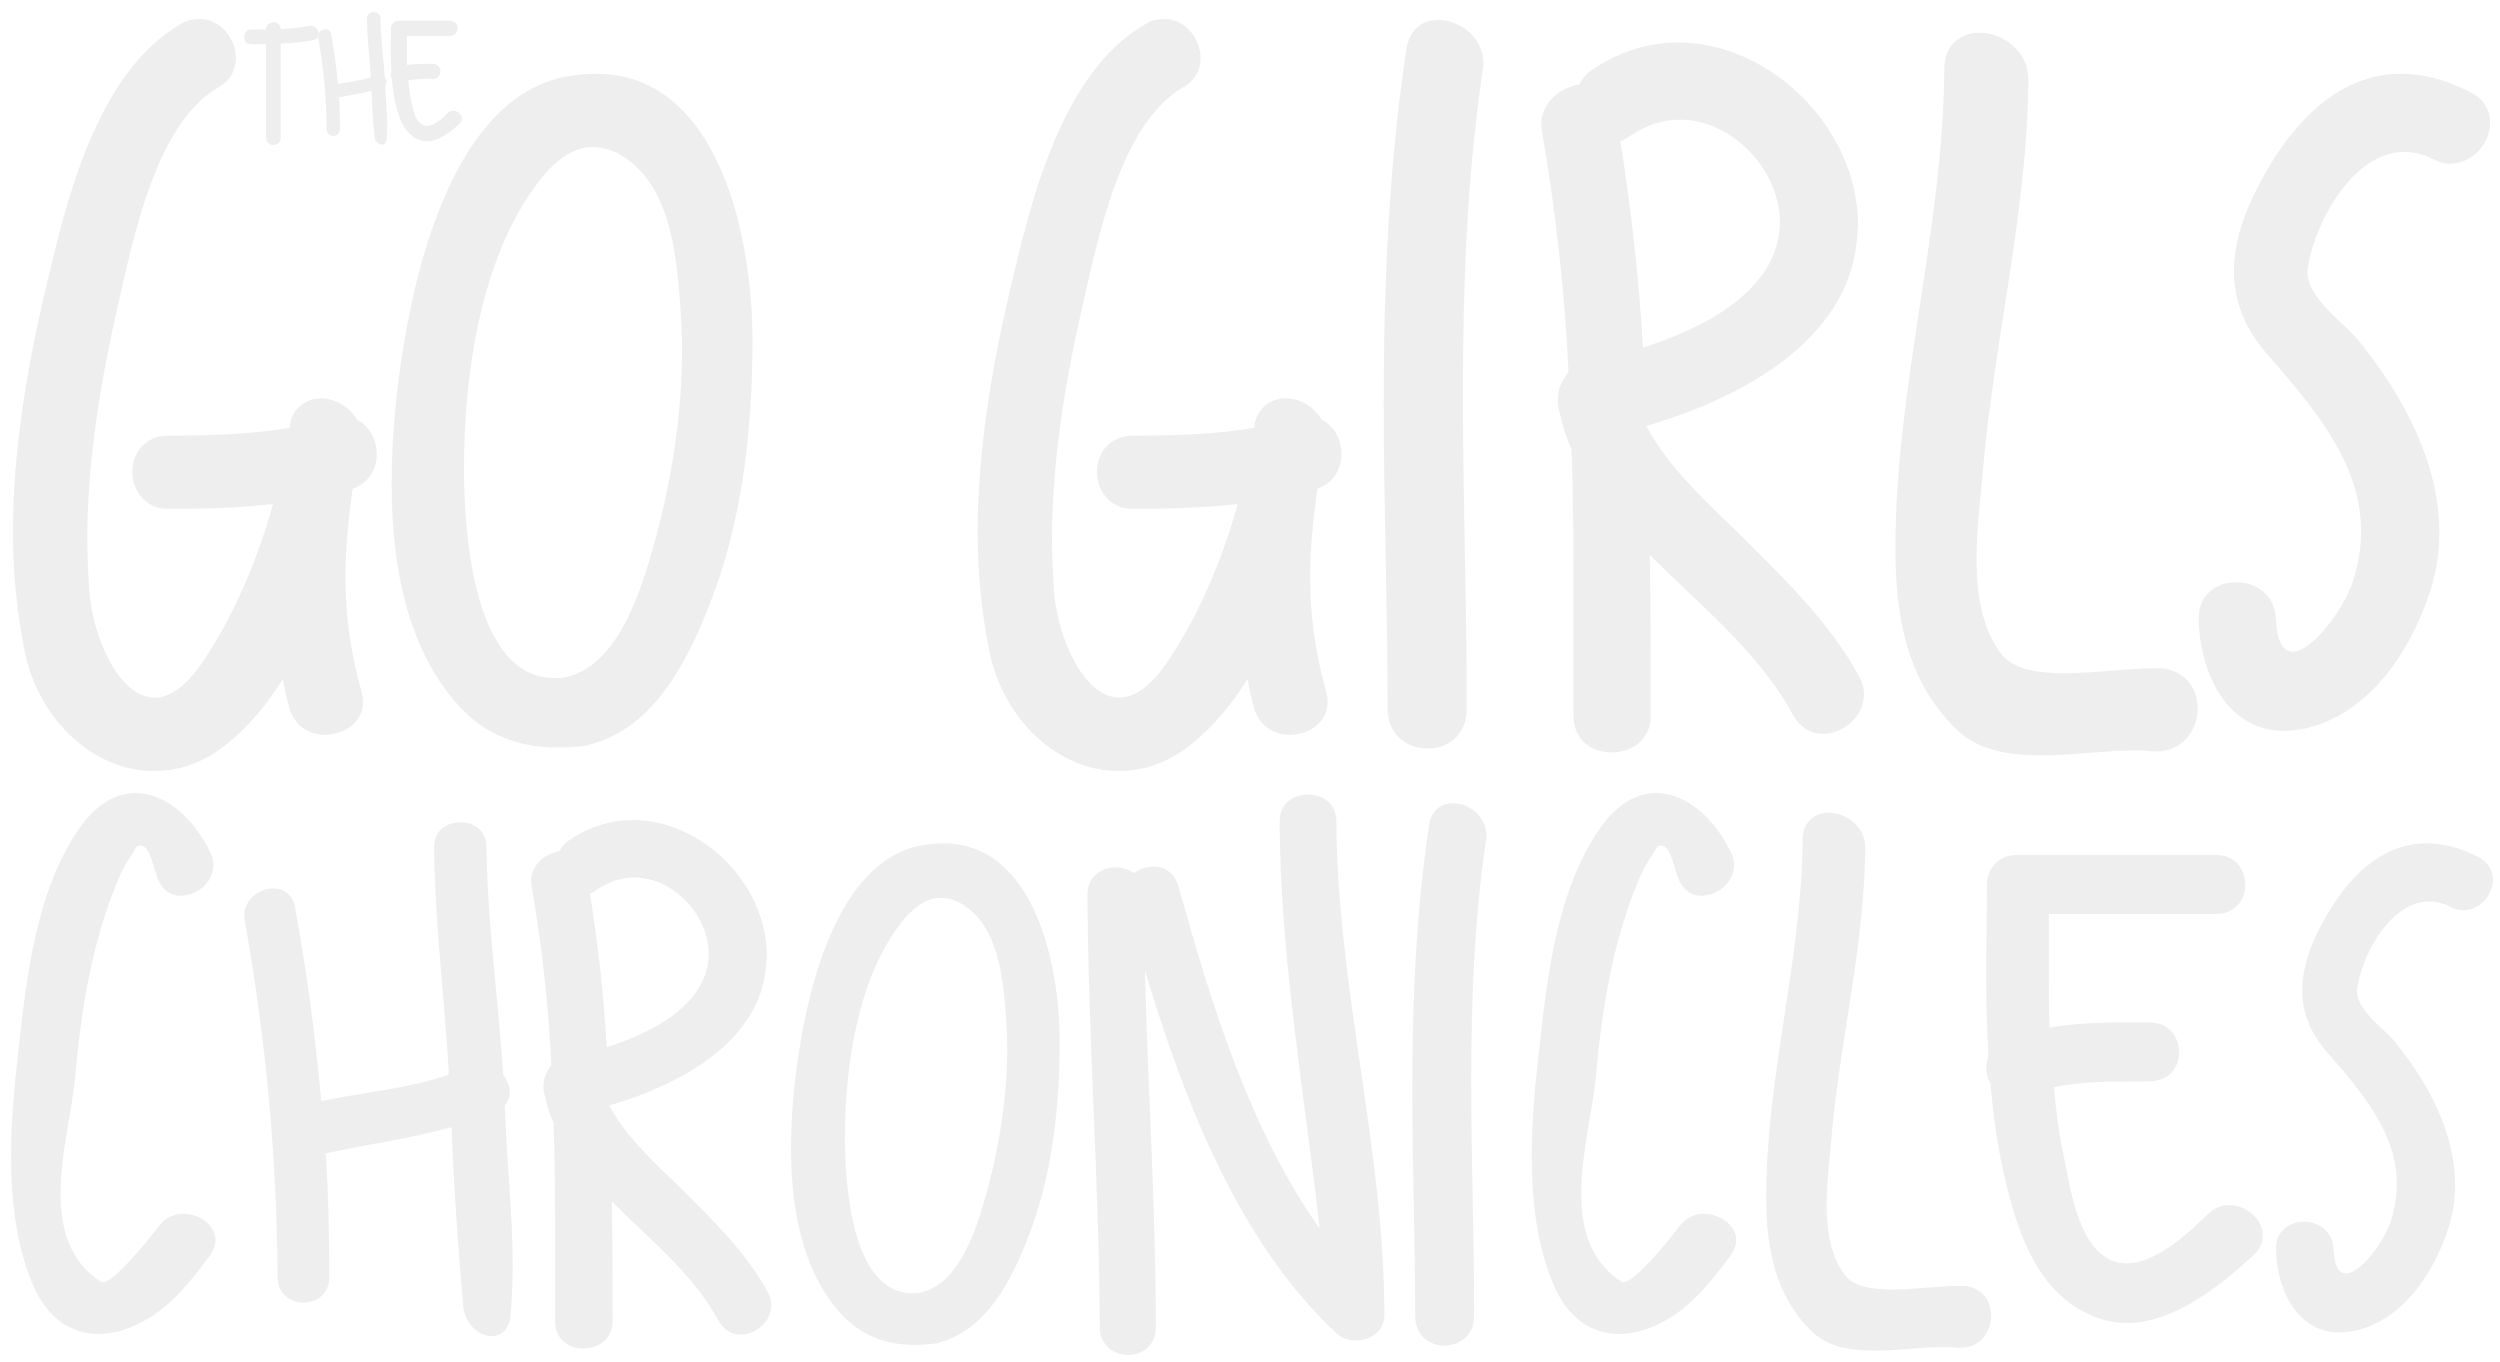
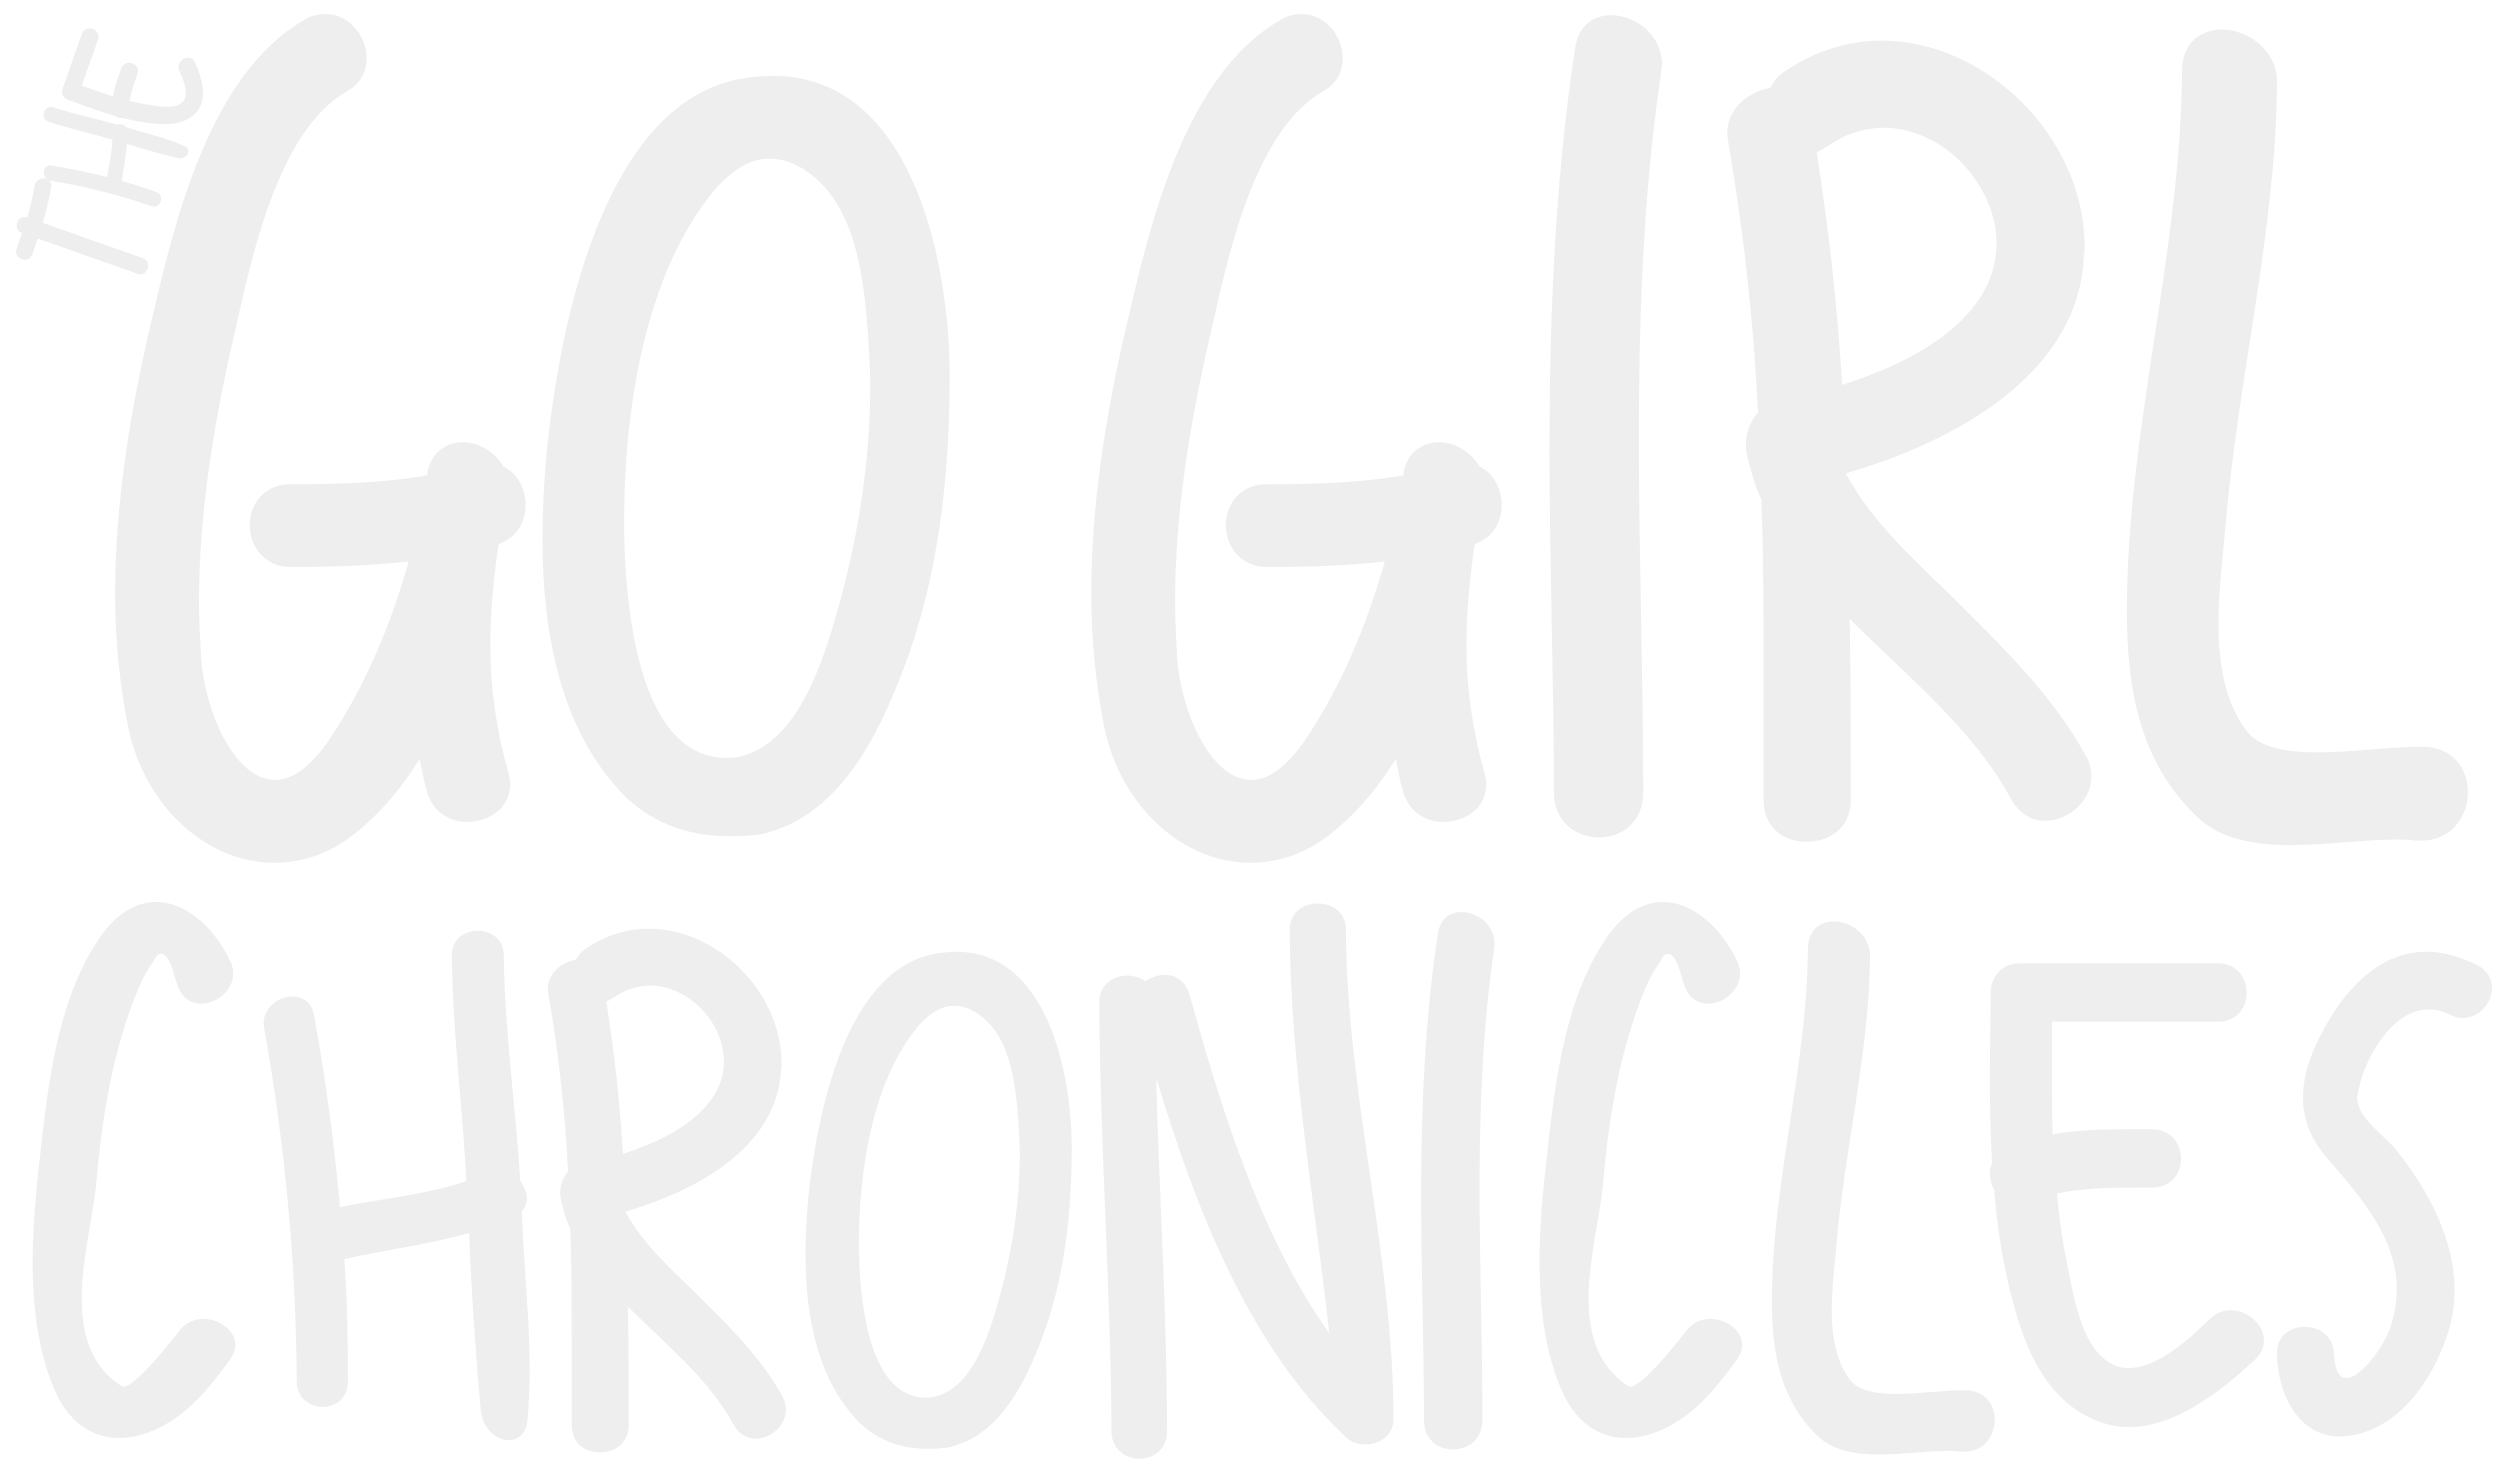
- <svg xmlns="http://www.w3.org/2000/svg" version="1.1" id="Layer_1" x="0px" y="0px" width="200.718px" height="109.33px" viewBox="0 0 200.718 109.33" enable-background="new 0 0 200.718 109.33" xml:space="preserve">
+ <svg xmlns="http://www.w3.org/2000/svg" fill="#eee" version="1.1" id="Layer_1" x="0px" y="0px" width="177.858px" height="104.499px" viewBox="22.86 0 177.858 104.499" enable-background="new 22.86 0 177.858 104.499" xml:space="preserve">
+   <path d="M58.292,38.925c-0.313,2.276-0.55,4.631-0.55,6.907c0,2.986,0.394,5.969,1.256,9.031c0.08,0.313,0.157,0.625,0.157,0.941  c0,1.728-1.569,2.671-3.062,2.671c-1.177,0-2.356-0.631-2.826-2.043c-0.236-0.783-0.393-1.65-0.55-2.434  c-1.176,1.881-2.512,3.531-4.082,4.867c-2.042,1.807-4.162,2.514-6.281,2.514c-4.788,0-9.186-4.006-10.363-9.577  c-0.629-3.143-0.943-6.361-0.943-9.58c0-6.438,1.1-13.032,2.513-19.077c1.649-7.069,4.082-17.825,10.992-21.75  c0.47-0.313,1.02-0.394,1.49-0.394c1.649,0,2.905,1.57,2.905,3.142c0,0.863-0.393,1.803-1.413,2.353  c-5.025,2.905-6.831,12.172-8.006,17.273c-1.413,6.124-2.512,12.642-2.512,19c0,1.414,0.076,2.749,0.156,4.162  c0.313,3.849,2.433,8.556,5.258,8.556c1.179,0,2.512-0.861,3.928-2.98c2.513-3.768,4.318-8.088,5.572-12.562  c-2.746,0.312-5.572,0.393-8.401,0.393c-1.883,0-2.902-1.493-2.902-2.982c0-1.493,1.019-2.906,2.902-2.906  c3.299,0,6.518-0.081,9.736-0.63v-0.236c0.313-1.49,1.413-2.12,2.513-2.12s2.276,0.63,2.906,1.729c1.02,0.47,1.57,1.649,1.57,2.746  c0,1.1-0.55,2.279-1.883,2.75C58.372,38.768,58.292,38.844,58.292,38.925z" />
+   <path d="M77.861,5.4c9.89,0,12.562,13.188,12.562,21.355c0,7.145-0.786,14.525-3.455,21.276c-1.729,4.475-4.398,9.737-9.343,11.149  c-0.236,0.076-0.393,0.154-0.629,0.154c-0.234,0.082-0.47,0.082-0.627,0.082c-0.55,0.076-1.099,0.076-1.649,0.076  c-2.669,0-5.262-0.787-7.38-2.826c-4.553-4.556-5.888-11.542-5.888-18.292c0-3.533,0.313-6.988,0.786-10.05  c1.097-7.381,4.239-20.963,13.189-22.692C76.288,5.477,77.074,5.4,77.861,5.4z M84.768,27.462c0-1.256-0.08-2.436-0.156-3.692  c-0.314-4.082-0.864-9.576-4.789-11.856c-0.786-0.469-1.572-0.626-2.278-0.626c-1.333,0-2.513,0.783-3.689,2.039  c-5.182,6.048-6.595,16.017-6.595,23.792v0.626c0.078,4.475,0.708,16.174,7.301,16.174c0.236,0,0.55,0,0.863-0.076  c4.398-0.944,6.201-7.461,7.224-11.15C83.982,37.745,84.768,32.644,84.768,27.462z" />
+   <path d="M127.737,38.925c-0.313,2.276-0.55,4.631-0.55,6.907c0,2.986,0.393,5.969,1.255,9.031c0.081,0.313,0.157,0.625,0.157,0.941  c0,1.728-1.569,2.671-3.062,2.671c-1.176,0-2.354-0.631-2.826-2.043c-0.235-0.783-0.393-1.65-0.549-2.434  c-1.177,1.881-2.513,3.531-4.082,4.867c-2.043,1.807-4.162,2.514-6.281,2.514c-4.787,0-9.187-4.006-10.362-9.577  c-0.629-3.143-0.943-6.361-0.943-9.58c0-6.438,1.1-13.032,2.512-19.077c1.648-7.067,4.082-17.823,10.992-21.749  c0.469-0.313,1.02-0.394,1.489-0.394c1.649,0,2.905,1.57,2.905,3.142c0,0.863-0.393,1.803-1.413,2.353  c-5.024,2.905-6.83,12.172-8.006,17.273c-1.417,6.124-2.513,12.642-2.513,19c0,1.414,0.078,2.749,0.156,4.162  c0.313,3.849,2.434,8.556,5.258,8.556c1.181,0,2.514-0.861,3.93-2.98c2.512-3.768,4.314-8.088,5.574-12.562  c-2.75,0.312-5.574,0.393-8.403,0.393c-1.882,0-2.906-1.493-2.906-2.982c0-1.493,1.024-2.906,2.906-2.906  c3.299,0,6.519-0.081,9.735-0.63v-0.236c0.313-1.49,1.414-2.12,2.513-2.12c1.101,0,2.276,0.63,2.905,1.729  c1.021,0.47,1.57,1.649,1.57,2.746c0,1.1-0.552,2.279-1.885,2.75C127.817,38.768,127.737,38.844,127.737,38.925z" />
+   <path d="M137.489,1.082c1.65,0,3.612,1.333,3.612,3.532c0,0.157-0.076,0.393-0.076,0.626c-1.26,8.56-1.572,17.273-1.572,25.91  c0,8.4,0.312,16.801,0.312,25.206c0,2.193-1.569,3.219-3.139,3.219c-1.57,0-3.219-1.021-3.219-3.219  c0-8.167-0.312-16.254-0.312-24.418c0-9.5,0.393-19,1.806-28.422C135.132,1.788,136.232,1.082,137.489,1.082z" />
+   <path d="M171.649,55.254c0,1.729-1.647,3.141-3.295,3.141c-0.942,0-1.808-0.471-2.437-1.57c-2.668-4.944-7.381-8.712-11.463-12.797  c0.078,4.316,0.078,8.636,0.078,12.877c0,2.039-1.57,2.982-3.142,2.982s-3.062-0.943-3.062-2.982v-8.479  c0-4.242,0-8.558-0.158-12.876c-0.469-1.022-0.784-2.122-1.021-3.219c-0.08-0.236-0.08-0.473-0.08-0.709  c0-0.863,0.313-1.646,0.863-2.276c-0.312-6.438-1.021-12.875-2.12-19.236c0-0.233-0.074-0.39-0.074-0.626  c0-1.806,1.567-2.985,3.059-3.219c0.236-0.473,0.551-0.863,1.022-1.18c2.194-1.49,4.55-2.196,6.906-2.196  c7.38,0,14.446,6.832,14.446,14.682c0,0.312-0.077,0.706-0.077,1.019c-0.627,8.244-9.345,12.875-16.882,15.075v0.079  c1.807,3.376,4.947,6.202,7.617,8.793c3.455,3.453,7.062,6.908,9.418,11.228C171.574,54.312,171.649,54.782,171.649,55.254z   M164.899,17.332c0-4.238-3.849-8.243-8.01-8.243c-1.333,0-2.669,0.393-3.925,1.256c-0.313,0.157-0.551,0.393-0.863,0.47  c0.863,5.498,1.492,10.993,1.807,16.567c3.926-1.256,8.008-3.219,9.969-6.438C164.583,19.768,164.899,18.508,164.899,17.332z" />
+   <path d="M180.93,2.102c1.806,0,3.925,1.413,3.925,3.769c-0.076,10.676-2.825,21.199-3.688,31.798  c-0.158,1.882-0.477,4.318-0.477,6.75c0,2.826,0.477,5.575,1.963,7.537c0.941,1.258,2.904,1.57,5.104,1.57  c2.436,0,5.104-0.39,6.988-0.39h0.861c1.965,0.232,2.829,1.727,2.829,3.219c0,1.727-1.181,3.451-3.298,3.451h-0.396  c-0.47-0.078-0.939-0.078-1.412-0.078c-2.273,0-4.942,0.395-7.457,0.395c-2.594,0-5.104-0.395-6.83-2.123  c-4.006-3.922-4.869-9.103-4.869-14.52c0-12.953,3.849-25.595,3.928-38.47C178.104,3.044,179.436,2.102,180.93,2.102z" />
  <g>
-     <path fill="#EEEEEE" d="M28.284,39.447c-0.313,2.276-0.55,4.631-0.55,6.907c0,2.986,0.394,5.969,1.256,9.031   c0.08,0.313,0.157,0.625,0.157,0.941c0,1.728-1.569,2.67-3.062,2.67c-1.177,0-2.356-0.63-2.826-2.043   c-0.236-0.782-0.393-1.649-0.55-2.433c-1.176,1.881-2.512,3.532-4.082,4.868c-2.042,1.807-4.162,2.514-6.281,2.514   c-4.788,0-9.186-4.006-10.363-9.579c-0.629-3.143-0.943-6.361-0.943-9.58c0-6.438,1.1-13.032,2.513-19.077   C5.202,16.598,7.635,5.842,14.545,1.917c0.47-0.313,1.02-0.394,1.49-0.394c1.649,0,2.905,1.57,2.905,3.142   c0,0.863-0.393,1.803-1.413,2.353c-5.025,2.905-6.831,12.172-8.006,17.273c-1.413,6.124-2.512,12.642-2.512,19   c0,1.414,0.076,2.749,0.156,4.162c0.313,3.849,2.433,8.557,5.258,8.557c1.179,0,2.512-0.862,3.928-2.981   c2.513-3.768,4.318-8.088,5.572-12.562c-2.746,0.312-5.572,0.393-8.401,0.393c-1.883,0-2.902-1.493-2.902-2.982   c0-1.493,1.019-2.906,2.902-2.906c3.299,0,6.518-0.081,9.736-0.63v-0.236c0.313-1.49,1.413-2.12,2.513-2.12s2.276,0.63,2.906,1.729   c1.02,0.47,1.57,1.649,1.57,2.746c0,1.1-0.55,2.279-1.883,2.75C28.364,39.29,28.284,39.366,28.284,39.447z" />
-     <path fill="#EEEEEE" d="M47.853,5.922c9.89,0,12.562,13.188,12.562,21.355c0,7.145-0.786,14.525-3.455,21.276   c-1.729,4.475-4.398,9.736-9.343,11.149c-0.236,0.076-0.393,0.154-0.629,0.154c-0.234,0.082-0.47,0.082-0.627,0.082   c-0.55,0.076-1.099,0.076-1.649,0.076c-2.669,0-5.262-0.787-7.38-2.826c-4.553-4.555-5.888-11.542-5.888-18.292   c0-3.533,0.313-6.988,0.786-10.05c1.097-7.381,4.239-20.963,13.189-22.692C46.28,5.999,47.066,5.922,47.853,5.922z M54.76,27.984   c0-1.256-0.08-2.436-0.156-3.692c-0.314-4.082-0.864-9.576-4.789-11.856c-0.786-0.469-1.572-0.626-2.278-0.626   c-1.333,0-2.513,0.783-3.689,2.039c-5.182,6.048-6.595,16.017-6.595,23.792v0.626c0.078,4.475,0.708,16.174,7.301,16.174   c0.236,0,0.55,0,0.863-0.076c4.398-0.944,6.201-7.461,7.224-11.15C53.974,38.267,54.76,33.166,54.76,27.984z" />
-     <path fill="#EEEEEE" d="M105.737,39.447c-0.313,2.276-0.55,4.631-0.55,6.907c0,2.986,0.393,5.969,1.255,9.031   c0.081,0.313,0.157,0.625,0.157,0.941c0,1.728-1.569,2.67-3.062,2.67c-1.176,0-2.355-0.63-2.826-2.043   c-0.236-0.782-0.393-1.649-0.55-2.433c-1.176,1.881-2.512,3.532-4.081,4.868c-2.043,1.807-4.163,2.514-6.281,2.514   c-4.788,0-9.187-4.006-10.363-9.579c-0.629-3.143-0.943-6.361-0.943-9.58c0-6.438,1.1-13.032,2.512-19.077   c1.649-7.067,4.083-17.823,10.993-21.749c0.469-0.313,1.019-0.394,1.489-0.394c1.649,0,2.905,1.57,2.905,3.142   c0,0.863-0.393,1.803-1.413,2.353c-5.024,2.905-6.83,12.172-8.006,17.273c-1.417,6.124-2.512,12.642-2.512,19   c0,1.414,0.077,2.749,0.156,4.162c0.313,3.849,2.433,8.557,5.258,8.557c1.18,0,2.513-0.862,3.929-2.981   c2.512-3.768,4.315-8.088,5.574-12.562c-2.749,0.312-5.574,0.393-8.403,0.393c-1.882,0-2.906-1.493-2.906-2.982   c0-1.493,1.024-2.906,2.906-2.906c3.299,0,6.518-0.081,9.736-0.63v-0.236c0.313-1.49,1.414-2.12,2.512-2.12   c1.101,0,2.276,0.63,2.905,1.729c1.021,0.47,1.57,1.649,1.57,2.746c0,1.1-0.55,2.279-1.883,2.75   C105.817,39.29,105.737,39.366,105.737,39.447z" />
-     <path fill="#EEEEEE" d="M115.489,1.604c1.65,0,3.612,1.333,3.612,3.532c0,0.157-0.076,0.393-0.076,0.626   c-1.26,8.56-1.572,17.273-1.572,25.91c0,8.4,0.312,16.801,0.312,25.205c0,2.194-1.569,3.22-3.139,3.22s-3.219-1.023-3.219-3.22   c0-8.167-0.312-16.254-0.312-24.418c0-9.5,0.393-19,1.806-28.422C113.132,2.31,114.232,1.604,115.489,1.604z" />
-     <path fill="#EEEEEE" d="M149.649,55.776c0,1.728-1.647,3.14-3.295,3.14c-0.942,0-1.808-0.47-2.437-1.569   c-2.668-4.945-7.381-8.713-11.463-12.798c0.078,4.316,0.078,8.636,0.078,12.877c0,2.04-1.57,2.983-3.14,2.983   s-3.062-0.943-3.062-2.983v-8.479c0-4.242,0-8.558-0.158-12.876c-0.469-1.022-0.785-2.122-1.02-3.219   c-0.08-0.236-0.08-0.473-0.08-0.709c0-0.863,0.314-1.646,0.863-2.276c-0.312-6.438-1.02-12.875-2.12-19.236   c0-0.233-0.075-0.39-0.075-0.626c0-1.806,1.568-2.985,3.059-3.219c0.236-0.473,0.55-0.863,1.023-1.18   c2.194-1.49,4.549-2.196,6.906-2.196c7.38,0,14.448,6.832,14.448,14.682c0,0.312-0.079,0.706-0.079,1.019   c-0.627,8.244-9.344,12.875-16.881,15.075v0.079c1.806,3.376,4.947,6.202,7.617,8.793c3.455,3.453,7.062,6.908,9.418,11.228   C149.574,54.834,149.649,55.304,149.649,55.776z M142.899,17.854c0-4.238-3.849-8.243-8.01-8.243c-1.333,0-2.669,0.393-3.925,1.256   c-0.313,0.157-0.551,0.393-0.863,0.47c0.863,5.498,1.492,10.993,1.807,16.567c3.926-1.256,8.008-3.219,9.969-6.438   C142.583,20.29,142.899,19.03,142.899,17.854z" />
-     <path fill="#EEEEEE" d="M158.93,2.624c1.806,0,3.925,1.413,3.925,3.769c-0.076,10.676-2.825,21.199-3.688,31.798   c-0.158,1.882-0.475,4.318-0.475,6.75c0,2.826,0.475,5.575,1.963,7.537c0.941,1.258,2.904,1.57,5.104,1.57   c2.435,0,5.104-0.39,6.988-0.39h0.862c1.964,0.232,2.829,1.727,2.829,3.219c0,1.728-1.18,3.452-3.298,3.452h-0.396   c-0.47-0.078-0.94-0.078-1.412-0.078c-2.275,0-4.944,0.395-7.457,0.395c-2.594,0-5.104-0.395-6.83-2.123   c-4.006-3.924-4.869-9.105-4.869-14.522c0-12.953,3.847-25.595,3.926-38.47C156.104,3.566,157.436,2.624,158.93,2.624z" />
-     <path fill="#EEEEEE" d="M199.927,9.847c0,1.646-1.412,3.295-3.219,3.295c-0.471,0-0.943-0.156-1.412-0.389   c-0.787-0.394-1.57-0.55-2.275-0.55c-4.007,0-7.068,5.414-7.695,9.105c0,0.157-0.078,0.313-0.078,0.471   c0,2.275,3.062,4.162,4.317,5.811c3.456,4.318,6.281,9.657,6.281,15.151c0,1.648-0.236,3.219-0.787,4.869   c-1.569,4.79-4.944,9.814-10.126,10.911c-0.549,0.082-1.1,0.16-1.569,0.16c-4.555,0-6.829-4.71-6.829-9.11   c0-1.882,1.488-2.825,2.98-2.825c1.568,0,3.14,0.943,3.219,2.983c0.079,1.885,0.63,2.592,1.336,2.592   c1.646,0,4.158-3.612,4.789-5.495c0.469-1.413,0.706-2.828,0.706-4.162c0-5.417-3.688-9.813-7.458-14.132   c-1.965-2.199-2.748-4.478-2.748-6.753c0-2.826,1.178-5.651,2.905-8.557c2.669-4.398,6.2-7.301,10.521-7.301   c1.727,0,3.611,0.47,5.574,1.49C199.458,7.961,199.927,8.904,199.927,9.847z" />
+     <path d="M31.644,98.652c0.771,0,2.978-2.665,3.951-3.948c0.462-0.618,1.079-0.873,1.747-0.873c1.128,0,2.257,0.819,2.257,1.847   c0,0.312-0.103,0.669-0.359,1.029c-0.716,0.973-1.487,2.001-2.358,2.872c-1.642,1.698-3.696,2.723-5.542,2.723   c-1.899,0-3.643-1.08-4.669-3.592c-1.13-2.721-1.489-5.848-1.489-8.981c0-2.565,0.256-5.076,0.514-7.388   c0.563-5.082,1.23-11.291,4.31-15.705c1.233-1.746,2.617-2.467,3.951-2.467c2.104,0,4.105,1.747,5.286,4.208   c0.155,0.311,0.206,0.618,0.206,0.873c0,1.232-1.18,2.156-2.31,2.156c-0.614,0-1.18-0.312-1.539-1.028   c-0.357-0.719-0.564-2.512-1.283-2.512h-0.103c-0.256,0.053-0.307,0.359-0.462,0.567c-0.409,0.564-0.768,1.226-1.025,1.847   c-1.848,4.413-2.618,9.235-3.027,13.957c-0.207,2.261-1.026,5.341-1.026,8.162c0,2.466,0.615,4.772,2.821,6.208   C31.542,98.652,31.594,98.652,31.644,98.652z" />
+     <path d="M60.34,85.211c0,0.358-0.103,0.719-0.359,0.974c0.154,4.156,0.564,7.646,0.564,11.289c0,1.129-0.05,2.312-0.153,3.537   c-0.104,1.028-0.668,1.44-1.335,1.44c-0.873,0-1.899-0.821-2.001-2.156c-0.307-3.385-0.666-8.311-0.821-12.572   c-2.925,0.822-5.901,1.182-8.876,1.85c0.205,2.871,0.254,5.796,0.254,8.722c0,1.182-0.871,1.796-1.794,1.796   s-1.847-0.614-1.847-1.796c-0.053-8.416-0.824-16.781-2.31-25.092c0-0.104-0.05-0.259-0.05-0.359c0-1.183,1.076-1.952,2.051-1.952   c0.718,0,1.385,0.41,1.539,1.338c0.821,4.513,1.438,9.079,1.847,13.646c3.028-0.614,6.107-0.869,8.982-1.848v-0.305   c-0.31-5.236-0.976-10.521-1.028-15.758c0-1.178,0.925-1.742,1.85-1.742c0.922,0,1.846,0.566,1.846,1.742   c0.053,5.187,0.821,10.622,1.18,16.062C60.135,84.388,60.34,84.797,60.34,85.211z" />
+     <path d="M78.773,100.295c0,1.132-1.079,2.057-2.157,2.057c-0.614,0-1.178-0.312-1.59-1.029c-1.745-3.236-4.824-5.694-7.492-8.364   c0.053,2.825,0.053,5.646,0.053,8.415c0,1.337-1.027,1.952-2.054,1.952c-1.026,0-2.001-0.614-2.001-1.952v-5.541   c0-2.771,0-5.596-0.103-8.415c-0.307-0.669-0.514-1.388-0.666-2.106c-0.053-0.154-0.053-0.305-0.053-0.459   c0-0.563,0.205-1.078,0.564-1.484c-0.205-4.208-0.666-8.42-1.386-12.574c0-0.154-0.053-0.259-0.053-0.413   c0-1.18,1.028-1.95,2.001-2.104c0.154-0.31,0.359-0.564,0.668-0.769c1.438-0.976,2.975-1.438,4.515-1.438   c4.825,0,9.443,4.462,9.443,9.595c0,0.208-0.053,0.463-0.053,0.669c-0.409,5.392-6.106,8.415-11.033,9.854v0.051   c1.18,2.208,3.234,4.057,4.978,5.751c2.259,2.254,4.617,4.518,6.157,7.335C78.723,99.681,78.773,99.99,78.773,100.295z    M74.36,75.513c0-2.774-2.516-5.39-5.236-5.39c-0.871,0-1.744,0.254-2.565,0.819c-0.205,0.104-0.36,0.259-0.564,0.311   c0.564,3.594,0.975,7.188,1.18,10.831c2.566-0.824,5.233-2.106,6.516-4.215C74.156,77.1,74.36,76.281,74.36,75.513z" />
+     <path d="M90.895,67.711c6.463,0,8.211,8.62,8.211,13.957c0,4.671-0.514,9.494-2.259,13.911c-1.131,2.924-2.875,6.358-6.107,7.281   c-0.154,0.056-0.256,0.104-0.412,0.104c-0.152,0.053-0.308,0.053-0.409,0.053c-0.359,0.054-0.719,0.054-1.078,0.054   c-1.745,0-3.439-0.515-4.824-1.85c-2.976-2.977-3.849-7.542-3.849-11.954c0-2.312,0.205-4.565,0.514-6.567   c0.716-4.825,2.77-13.702,8.62-14.831C89.868,67.763,90.381,67.711,90.895,67.711z M95.41,82.131c0-0.823-0.053-1.591-0.103-2.41   c-0.205-2.67-0.563-6.264-3.129-7.751c-0.514-0.31-1.028-0.41-1.489-0.41c-0.871,0-1.642,0.514-2.411,1.333   c-3.386,3.953-4.31,10.475-4.31,15.548v0.417c0.05,2.924,0.462,10.571,4.772,10.571c0.154,0,0.359,0,0.564-0.055   c2.875-0.614,4.053-4.872,4.722-7.288C94.896,88.854,95.41,85.515,95.41,82.131z" />
+     <path d="M120,102.761c-0.513,0-1.025-0.155-1.386-0.514c-6.929-6.464-10.723-16.372-13.497-25.556   c0.207,8.362,0.771,16.777,0.771,25.146c0,1.282-0.976,1.947-1.951,1.947c-0.974,0-2.001-0.665-2.001-1.947   c-0.05-10.213-0.821-20.325-0.871-30.536c0-1.283,1.025-1.896,2.001-1.896c0.462,0,0.924,0.154,1.283,0.409   c0.409-0.306,0.924-0.457,1.385-0.457c0.771,0,1.438,0.409,1.744,1.38c2.207,7.908,4.979,17.142,9.956,24.125   c-1.076-9.548-2.771-19.043-2.823-28.689c0-1.282,0.976-1.896,2.002-1.896c1.027,0,2.001,0.614,2.001,1.896   C118.667,77.869,122,89.367,122,100.967C122.001,102.093,121.028,102.761,120,102.761z" />
+     <path d="M126.838,64.887c1.079,0,2.36,0.873,2.36,2.311c0,0.105-0.051,0.255-0.051,0.409c-0.822,5.596-1.026,11.291-1.026,16.937   c0,5.49,0.204,10.979,0.204,16.471c0,1.438-1.079,2.105-2.104,2.105c-1.027,0-2.054-0.668-2.054-2.105   c0-5.336-0.204-10.621-0.204-15.957c0-6.21,0.257-12.42,1.181-18.577C125.298,65.352,126.018,64.887,126.838,64.887z" />
+     <path d="M138.85,98.652c0.772,0,2.979-2.665,3.951-3.948c0.464-0.618,1.079-0.873,1.748-0.873c1.126,0,2.255,0.819,2.255,1.847   c0,0.312-0.101,0.669-0.358,1.029c-0.717,0.973-1.486,2.001-2.361,2.872c-1.642,1.698-3.696,2.723-5.542,2.723   c-1.899,0-3.644-1.08-4.669-3.592c-1.131-2.721-1.489-5.848-1.489-8.981c0-2.565,0.257-5.076,0.514-7.388   c0.565-5.08,1.229-11.289,4.31-15.703c1.233-1.746,2.617-2.467,3.951-2.467c2.104,0,4.105,1.746,5.287,4.208   c0.154,0.31,0.206,0.618,0.206,0.872c0,1.233-1.182,2.157-2.311,2.157c-0.614,0-1.182-0.312-1.54-1.028   c-0.356-0.719-0.564-2.511-1.282-2.511h-0.103c-0.256,0.052-0.308,0.358-0.462,0.566c-0.409,0.563-0.769,1.226-1.025,1.847   c-1.848,4.413-2.617,9.235-3.027,13.958c-0.205,2.259-1.025,5.34-1.025,8.16c0,2.467,0.614,4.773,2.821,6.209   C138.75,98.652,138.8,98.652,138.85,98.652z" />
+     <path d="M153.332,65.556c1.181,0,2.566,0.924,2.566,2.461c-0.051,6.981-1.848,13.855-2.412,20.784   c-0.1,1.232-0.31,2.825-0.31,4.416c0,1.848,0.31,3.643,1.286,4.927c0.613,0.819,1.896,1.023,3.334,1.023   c1.591,0,3.337-0.255,4.566-0.255h0.564c1.285,0.155,1.849,1.127,1.849,2.102c0,1.133-0.771,2.261-2.155,2.261h-0.258   c-0.307-0.054-0.615-0.054-0.923-0.054c-1.488,0-3.232,0.259-4.874,0.259c-1.695,0-3.337-0.259-4.466-1.387   c-2.616-2.566-3.182-5.95-3.182-9.495c0-8.466,2.514-16.727,2.565-25.146C151.486,66.17,152.357,65.556,153.332,65.556z" />
+     <path d="M181.566,93.217c1.23,0,2.36,1.024,2.36,2.151c0,0.464-0.205,0.978-0.667,1.388c-2.211,2.052-5.543,4.772-8.929,4.772   c-0.617,0-1.283-0.1-1.9-0.31c-3.236-1.074-4.878-3.949-5.85-6.874c-1.025-3.129-1.592-6.413-1.848-9.697   c-0.205-0.359-0.309-0.72-0.309-1.133c0-0.255,0.054-0.51,0.155-0.77c-0.102-1.951-0.155-4.003-0.155-5.949   c0-1.952,0.054-3.903,0.054-5.854v-0.306c0-1.028,0.719-2.105,2.104-2.105h14.061c1.385,0,2.052,1.079,2.052,2.105   c0,1.023-0.667,2.052-2.052,2.052h-11.802v4.003c0,1.335,0,2.67,0.049,4.005c1.85-0.311,3.696-0.359,5.593-0.359h1.441   c1.437,0,2.104,1.079,2.104,2.104c0,1.024-0.668,2.052-2.104,2.052h-1.229c-1.851,0-3.695,0.052-5.496,0.411   c0.157,1.692,0.359,3.334,0.718,4.977c0.413,1.998,0.925,5.799,2.979,7.032c0.462,0.307,0.925,0.411,1.439,0.411   c2.154,0,4.516-2.312,5.799-3.538C180.59,93.367,181.051,93.217,181.566,93.217z" />
+     <path d="M200.153,70.277c0,1.078-0.923,2.155-2.104,2.155c-0.307,0-0.616-0.104-0.925-0.259c-0.513-0.255-1.025-0.359-1.486-0.359   c-2.617,0-4.619,3.543-5.028,5.955c0,0.1-0.056,0.204-0.056,0.309c0,1.487,2,2.717,2.823,3.794   c2.256,2.825,4.105,6.313,4.105,9.907c0,1.079-0.154,2.102-0.514,3.181c-1.026,3.127-3.232,6.413-6.617,7.133   c-0.36,0.054-0.718,0.103-1.025,0.103c-2.979,0-4.468-3.078-4.468-5.953c0-1.232,0.975-1.847,1.952-1.847   c1.025,0,2.051,0.611,2.104,1.95c0.054,1.227,0.412,1.693,0.874,1.693c1.076,0,2.717-2.361,3.128-3.594   c0.308-0.925,0.46-1.849,0.46-2.721c0-3.539-2.411-6.416-4.875-9.236c-1.286-1.439-1.797-2.926-1.797-4.41   c0-1.851,0.769-3.7,1.898-5.596c1.743-2.874,4.055-4.773,6.875-4.773c1.129,0,2.361,0.308,3.644,0.972   C199.847,69.046,200.153,69.659,200.153,70.277z" />
  </g>
  <g>
-     <path fill="#EEEEEE" d="M8.249,102.944c0.878,0,3.391-3.035,4.5-4.496c0.526-0.704,1.228-0.994,1.989-0.994   c1.285,0,2.57,0.934,2.57,2.104c0,0.353-0.117,0.762-0.409,1.172c-0.816,1.107-1.694,2.278-2.686,3.269   c-1.87,1.933-4.209,3.099-6.312,3.099c-2.163,0-4.149-1.229-5.318-4.088c-1.287-3.099-1.696-6.662-1.696-10.23   c0-2.922,0.292-5.781,0.585-8.413c0.642-5.786,1.401-12.857,4.908-17.884c1.404-1.988,2.981-2.808,4.5-2.808   c2.396,0,4.675,1.989,6.02,4.792c0.176,0.352,0.235,0.704,0.235,0.994c0,1.404-1.344,2.456-2.631,2.456   c-0.7,0-1.344-0.353-1.753-1.171c-0.407-0.818-0.643-2.86-1.461-2.86h-0.117c-0.292,0.058-0.35,0.409-0.526,0.644   c-0.466,0.643-0.875,1.398-1.168,2.104c-2.104,5.025-2.981,10.518-3.448,15.895c-0.235,2.574-1.168,6.082-1.168,9.293   c0,2.809,0.7,5.436,3.212,7.072C8.133,102.944,8.192,102.944,8.249,102.944z" />
-     <path fill="#EEEEEE" d="M40.929,87.638c0,0.408-0.117,0.818-0.409,1.108c0.176,4.733,0.643,8.708,0.643,12.856   c0,1.285-0.057,2.633-0.174,4.03c-0.119,1.171-0.761,1.638-1.521,1.638c-0.994,0-2.163-0.933-2.279-2.455   c-0.35-3.854-0.759-9.465-0.935-14.318c-3.331,0.938-6.721,1.347-10.109,2.107c0.233,3.27,0.29,6.601,0.29,9.932   c0,1.347-0.992,2.046-2.044,2.046c-1.051,0-2.103-0.699-2.103-2.046c-0.06-9.584-0.938-19.11-2.631-28.575   c0-0.119-0.057-0.295-0.057-0.409c0-1.347,1.225-2.223,2.336-2.223c0.818,0,1.577,0.467,1.753,1.523   c0.935,5.139,1.637,10.34,2.103,15.541c3.448-0.699,6.955-0.99,10.229-2.104v-0.347c-0.353-5.963-1.111-11.982-1.171-17.945   c0-1.342,1.054-1.984,2.106-1.984c1.051,0,2.103,0.644,2.103,1.984c0.06,5.906,0.935,12.097,1.344,18.292   C40.696,86.699,40.929,87.166,40.929,87.638z" />
-     <path fill="#EEEEEE" d="M61.921,104.815c0,1.289-1.228,2.342-2.456,2.342c-0.699,0-1.342-0.354-1.811-1.172   c-1.987-3.684-5.494-6.485-8.532-9.525c0.06,3.217,0.06,6.43,0.06,9.583c0,1.522-1.17,2.224-2.339,2.224   c-1.169,0-2.279-0.699-2.279-2.224v-6.31c0-3.155,0-6.373-0.117-9.584c-0.35-0.762-0.585-1.58-0.759-2.398   c-0.06-0.176-0.06-0.348-0.06-0.523c0-0.642,0.233-1.228,0.643-1.692c-0.233-4.792-0.759-9.589-1.578-14.319   c0-0.176-0.06-0.295-0.06-0.471c0-1.342,1.17-2.219,2.279-2.395c0.176-0.353,0.409-0.643,0.761-0.875   c1.637-1.113,3.388-1.638,5.142-1.638c5.494,0,10.754,5.082,10.754,10.927c0,0.237-0.06,0.527-0.06,0.762   c-0.466,6.139-6.955,9.584-12.565,11.221v0.057c1.344,2.514,3.683,4.621,5.669,6.549c2.572,2.569,5.258,5.145,7.012,8.355   C61.864,104.116,61.921,104.469,61.921,104.815z M56.896,76.593c0-3.16-2.865-6.139-5.963-6.139c-0.992,0-1.986,0.29-2.921,0.934   c-0.233,0.118-0.41,0.295-0.643,0.352c0.643,4.093,1.111,8.186,1.344,12.335c2.922-0.938,5.96-2.398,7.421-4.798   C56.663,78.399,56.896,77.468,56.896,76.593z" />
-     <path fill="#EEEEEE" d="M75.726,67.708c7.361,0,9.351,9.816,9.351,15.895c0,5.319-0.585,10.812-2.572,15.842   c-1.288,3.33-3.274,7.242-6.955,8.293c-0.176,0.062-0.292,0.119-0.469,0.119c-0.173,0.058-0.35,0.058-0.466,0.058   c-0.409,0.062-0.818,0.062-1.228,0.062c-1.987,0-3.917-0.586-5.494-2.107c-3.388-3.389-4.383-8.59-4.383-13.614   c0-2.632,0.233-5.201,0.585-7.479c0.816-5.496,3.155-15.604,9.817-16.89C74.556,67.767,75.141,67.708,75.726,67.708z M80.868,84.13   c0-0.938-0.06-1.812-0.117-2.745c-0.233-3.041-0.642-7.134-3.564-8.827c-0.585-0.353-1.171-0.467-1.696-0.467   c-0.992,0-1.87,0.585-2.746,1.518c-3.856,4.502-4.908,11.927-4.908,17.707v0.473c0.057,3.33,0.526,12.039,5.434,12.039   c0.176,0,0.409,0,0.643-0.062c3.274-0.699,4.616-5.548,5.377-8.299C80.282,91.787,80.868,87.983,80.868,84.13z" />
-     <path fill="#EEEEEE" d="M108.873,107.623c-0.584,0-1.168-0.177-1.578-0.585c-7.891-7.361-12.213-18.645-15.371-29.104   c0.235,9.525,0.878,19.109,0.878,28.637c0,1.461-1.111,2.218-2.222,2.218c-1.109,0-2.279-0.757-2.279-2.218   c-0.057-11.631-0.935-23.146-0.992-34.775c0-1.461,1.168-2.16,2.279-2.16c0.526,0,1.052,0.176,1.461,0.467   c0.466-0.349,1.052-0.523,1.577-0.523c0.878,0,1.637,0.467,1.987,1.574c2.513,9.004,5.67,19.521,11.338,27.473   c-1.226-10.874-3.156-21.686-3.215-32.673c0-1.461,1.111-2.16,2.279-2.16c1.171,0,2.279,0.699,2.279,2.16   c0.06,13.323,3.856,26.415,3.856,39.625C111.151,106.862,110.042,107.623,108.873,107.623z" />
-     <path fill="#EEEEEE" d="M116.66,64.491c1.229,0,2.688,0.994,2.688,2.632c0,0.119-0.058,0.29-0.058,0.466   c-0.935,6.372-1.17,12.858-1.17,19.287c0,6.253,0.235,12.505,0.235,18.758c0,1.639-1.228,2.398-2.396,2.398   c-1.17,0-2.34-0.762-2.34-2.398c0-6.076-0.232-12.096-0.232-18.173c0-7.071,0.292-14.144,1.344-21.155   C114.906,65.021,115.725,64.491,116.66,64.491z" />
-     <path fill="#EEEEEE" d="M130.339,102.944c0.879,0,3.392-3.035,4.5-4.496c0.527-0.704,1.229-0.994,1.99-0.994   c1.284,0,2.569,0.934,2.569,2.104c0,0.353-0.116,0.762-0.409,1.172c-0.816,1.107-1.693,2.278-2.687,3.269   c-1.87,1.933-4.209,3.099-6.312,3.099c-2.164,0-4.15-1.229-5.318-4.088c-1.287-3.099-1.696-6.662-1.696-10.23   c0-2.922,0.292-5.781,0.585-8.413c0.643-5.786,1.4-12.857,4.908-17.884c1.404-1.988,2.98-2.808,4.5-2.808   c2.396,0,4.675,1.989,6.02,4.792c0.176,0.352,0.235,0.704,0.235,0.994c0,1.404-1.345,2.456-2.631,2.456   c-0.7,0-1.345-0.353-1.753-1.171c-0.407-0.818-0.643-2.86-1.461-2.86h-0.117c-0.292,0.058-0.35,0.409-0.526,0.644   c-0.466,0.643-0.875,1.398-1.168,2.104c-2.104,5.025-2.981,10.518-3.448,15.895c-0.234,2.574-1.168,6.082-1.168,9.293   c0,2.809,0.7,5.436,3.213,7.072C130.224,102.944,130.283,102.944,130.339,102.944z" />
-     <path fill="#EEEEEE" d="M146.832,65.253c1.344,0,2.922,1.053,2.922,2.803c-0.058,7.951-2.104,15.779-2.746,23.67   c-0.116,1.403-0.353,3.217-0.353,5.029c0,2.104,0.353,4.148,1.464,5.61c0.699,0.933,2.16,1.166,3.797,1.166   c1.812,0,3.801-0.291,5.201-0.291h0.643c1.462,0.177,2.105,1.284,2.105,2.394c0,1.29-0.878,2.575-2.455,2.575h-0.293   c-0.35-0.062-0.701-0.062-1.052-0.062c-1.694,0-3.681,0.295-5.551,0.295c-1.931,0-3.8-0.295-5.085-1.58   c-2.98-2.922-3.624-6.775-3.624-10.812c0-9.642,2.862-19.049,2.922-28.638C144.729,65.952,145.721,65.253,146.832,65.253z" />
-     <path fill="#EEEEEE" d="M178.985,96.755c1.401,0,2.688,1.166,2.688,2.45c0,0.528-0.233,1.112-0.76,1.58   c-2.516,2.337-6.312,5.435-10.168,5.435c-0.703,0-1.461-0.113-2.164-0.353c-3.684-1.224-5.554-4.497-6.662-7.828   c-1.168-3.563-1.812-7.304-2.104-11.044c-0.233-0.409-0.351-0.819-0.351-1.29c0-0.29,0.061-0.58,0.177-0.876   c-0.116-2.223-0.177-4.559-0.177-6.775c0-2.223,0.061-4.445,0.061-6.666v-0.349c0-1.171,0.818-2.397,2.396-2.397h16.013   c1.577,0,2.337,1.228,2.337,2.397c0,1.166-0.76,2.337-2.337,2.337h-13.44v4.559c0,1.519,0,3.041,0.057,4.56   c2.104-0.353,4.209-0.409,6.369-0.409h1.639c1.637,0,2.396,1.229,2.396,2.398c0,1.166-0.76,2.336-2.396,2.336h-1.4   c-2.107,0-4.209,0.058-6.257,0.467c0.177,1.927,0.409,3.797,0.817,5.667c0.47,2.278,1.053,6.604,3.392,8.009   c0.526,0.348,1.052,0.467,1.638,0.467c2.453,0,5.143-2.632,6.604-4.029C177.875,96.926,178.399,96.755,178.985,96.755z" />
-     <path fill="#EEEEEE" d="M200.153,70.63c0,1.229-1.051,2.455-2.396,2.455c-0.35,0-0.702-0.118-1.053-0.295   c-0.584-0.29-1.168-0.409-1.693-0.409c-2.98,0-5.26,4.035-5.727,6.781c0,0.114-0.061,0.233-0.061,0.353   c0,1.693,2.279,3.094,3.215,4.32c2.57,3.217,4.675,7.189,4.675,11.282c0,1.229-0.176,2.394-0.585,3.622   c-1.168,3.562-3.681,7.304-7.537,8.123c-0.41,0.062-0.818,0.117-1.168,0.117c-3.392,0-5.086-3.506-5.086-6.779   c0-1.404,1.109-2.104,2.221-2.104c1.168,0,2.336,0.698,2.396,2.221c0.061,1.399,0.469,1.929,0.995,1.929   c1.226,0,3.095-2.688,3.563-4.093c0.35-1.053,0.525-2.104,0.525-3.098c0-4.031-2.746-7.306-5.551-10.518   c-1.465-1.637-2.047-3.331-2.047-5.023c0-2.108,0.875-4.213,2.162-6.373c1.986-3.273,4.617-5.435,7.83-5.435   c1.285,0,2.688,0.349,4.149,1.108C199.804,69.228,200.153,69.926,200.153,70.63z" />
-   </g>
-   <g>
-     <path fill="#EEEEEE" d="M24.945,2.066c0.376,0,0.632,0.346,0.632,0.662c0,0.225-0.135,0.435-0.437,0.496   c-0.856,0.166-1.729,0.241-2.603,0.287v7.567c0,0.375-0.285,0.557-0.586,0.557c-0.3,0-0.586-0.182-0.586-0.557V3.541   c-0.406,0-0.797,0.014-1.189,0.014c-0.39,0-0.57-0.286-0.57-0.585c0-0.301,0.18-0.603,0.57-0.603h1.189V2.352   c0-0.375,0.301-0.571,0.586-0.571c0.287,0,0.586,0.196,0.586,0.557c0.768-0.03,1.535-0.122,2.288-0.256   C24.871,2.066,24.901,2.066,24.945,2.066z" />
-     <path fill="#EEEEEE" d="M31.027,6.549c0,0.105-0.031,0.21-0.105,0.286c0.045,1.219,0.166,2.241,0.166,3.31   c0,0.332-0.015,0.677-0.046,1.038c-0.03,0.301-0.195,0.421-0.391,0.421c-0.256,0-0.558-0.241-0.586-0.632   c-0.092-0.992-0.197-2.436-0.241-3.685c-0.858,0.241-1.729,0.346-2.602,0.541c0.059,0.843,0.074,1.7,0.074,2.558   c0,0.346-0.256,0.527-0.527,0.527s-0.542-0.181-0.542-0.527c-0.014-2.468-0.24-4.919-0.677-7.356c0-0.031-0.015-0.076-0.015-0.105   c0-0.347,0.316-0.573,0.602-0.573c0.211,0,0.407,0.12,0.453,0.391c0.241,1.325,0.421,2.664,0.542,4.002   c0.886-0.18,1.789-0.256,2.632-0.542V6.112c-0.091-1.535-0.286-3.083-0.301-4.619c0-0.346,0.272-0.512,0.542-0.512   c0.271,0,0.542,0.166,0.542,0.512c0.015,1.52,0.239,3.114,0.345,4.709C30.967,6.308,31.027,6.429,31.027,6.549z" />
-     <path fill="#EEEEEE" d="M36.401,8.896c0.361,0,0.692,0.301,0.692,0.632c0,0.137-0.061,0.286-0.197,0.407   c-0.646,0.601-1.624,1.399-2.617,1.399c-0.18,0-0.376-0.031-0.556-0.092c-0.948-0.315-1.43-1.157-1.716-2.014   c-0.301-0.918-0.466-1.881-0.54-2.844c-0.062-0.105-0.091-0.211-0.091-0.332c0-0.074,0.014-0.15,0.044-0.225   c-0.031-0.572-0.044-1.174-0.044-1.747c0-0.571,0.014-1.143,0.014-1.714v-0.09c0-0.301,0.211-0.616,0.617-0.616h4.123   c0.406,0,0.602,0.314,0.602,0.616c0,0.302-0.196,0.602-0.602,0.602h-3.46v1.174c0,0.392,0,0.782,0.015,1.173   c0.542-0.09,1.084-0.105,1.64-0.105h0.421c0.421,0,0.616,0.316,0.616,0.617c0,0.302-0.194,0.603-0.616,0.603h-0.362   c-0.541,0-1.083,0.014-1.609,0.12c0.046,0.496,0.106,0.977,0.211,1.458c0.12,0.588,0.27,1.701,0.872,2.062   c0.136,0.09,0.271,0.12,0.421,0.12c0.632,0,1.325-0.677,1.7-1.039C36.114,8.941,36.25,8.896,36.401,8.896z" />
+     <path d="M25.339,13.104c0.125-0.354,0.537-0.481,0.835-0.376c0.212,0.075,0.365,0.272,0.323,0.577   c-0.128,0.862-0.349,1.71-0.596,2.55l7.136,2.518c0.354,0.125,0.43,0.454,0.33,0.737c-0.1,0.284-0.366,0.492-0.72,0.368   l-7.107-2.508c-0.135,0.383-0.252,0.756-0.383,1.126c-0.129,0.367-0.459,0.442-0.741,0.342c-0.284-0.1-0.509-0.371-0.378-0.737   l0.396-1.122l-0.014-0.005c-0.354-0.125-0.438-0.474-0.343-0.743c0.095-0.27,0.379-0.487,0.72-0.367   c0.228-0.734,0.396-1.488,0.52-2.243C25.315,13.174,25.325,13.146,25.339,13.104z" />
+     <path d="M31.591,8.861c0.099,0.035,0.188,0.099,0.235,0.194C32.99,9.418,33.995,9.644,35.002,10   c0.313,0.11,0.634,0.239,0.964,0.389c0.274,0.128,0.332,0.324,0.267,0.509c-0.085,0.241-0.414,0.446-0.791,0.342   c-0.966-0.244-2.363-0.625-3.555-1c-0.058,0.89-0.249,1.746-0.355,2.634c0.814,0.225,1.627,0.496,2.437,0.782   c0.326,0.115,0.412,0.416,0.322,0.672c-0.09,0.255-0.351,0.451-0.677,0.335c-2.332-0.808-4.719-1.41-7.161-1.809   c-0.029-0.01-0.077-0.011-0.104-0.021c-0.327-0.115-0.435-0.488-0.339-0.758c0.07-0.199,0.249-0.344,0.52-0.297   c1.329,0.213,2.652,0.489,3.954,0.82c0.125-0.896,0.354-1.771,0.365-2.663l-0.087-0.03c-1.478-0.425-3.002-0.756-4.456-1.253   C25.977,8.538,25.911,8.226,26,7.972c0.09-0.255,0.337-0.456,0.663-0.341c1.438,0.492,3.016,0.811,4.556,1.242   C31.344,8.837,31.478,8.821,31.591,8.861z" />
+     <path d="M35.593,4.574c0.12-0.341,0.515-0.552,0.826-0.442c0.13,0.045,0.25,0.152,0.319,0.321c0.352,0.809,0.779,1.997,0.448,2.933   c-0.06,0.169-0.154,0.344-0.271,0.494c-0.613,0.79-1.567,0.964-2.47,0.948c-0.966-0.022-1.929-0.187-2.862-0.438   c-0.12,0.024-0.229,0.016-0.343-0.025c-0.069-0.024-0.137-0.063-0.197-0.116c-0.55-0.162-1.123-0.35-1.663-0.54   c-0.539-0.19-1.073-0.394-1.611-0.583l-0.085-0.03c-0.283-0.1-0.51-0.404-0.375-0.787l1.372-3.888   c0.135-0.383,0.496-0.463,0.781-0.363c0.285,0.101,0.502,0.385,0.367,0.768L28.676,6.09l1.106,0.391   c0.37,0.13,0.738,0.26,1.111,0.376c0.096-0.542,0.262-1.057,0.447-1.582l0.14-0.397c0.141-0.397,0.503-0.475,0.787-0.375   c0.285,0.101,0.504,0.384,0.363,0.782l-0.12,0.341c-0.18,0.51-0.347,1.026-0.422,1.557c0.483,0.122,0.957,0.225,1.445,0.286   c0.594,0.083,1.694,0.312,2.234-0.136c0.13-0.099,0.204-0.215,0.253-0.357c0.21-0.596-0.198-1.475-0.414-1.949   C35.54,4.86,35.542,4.716,35.593,4.574z" />
  </g>
</svg>
